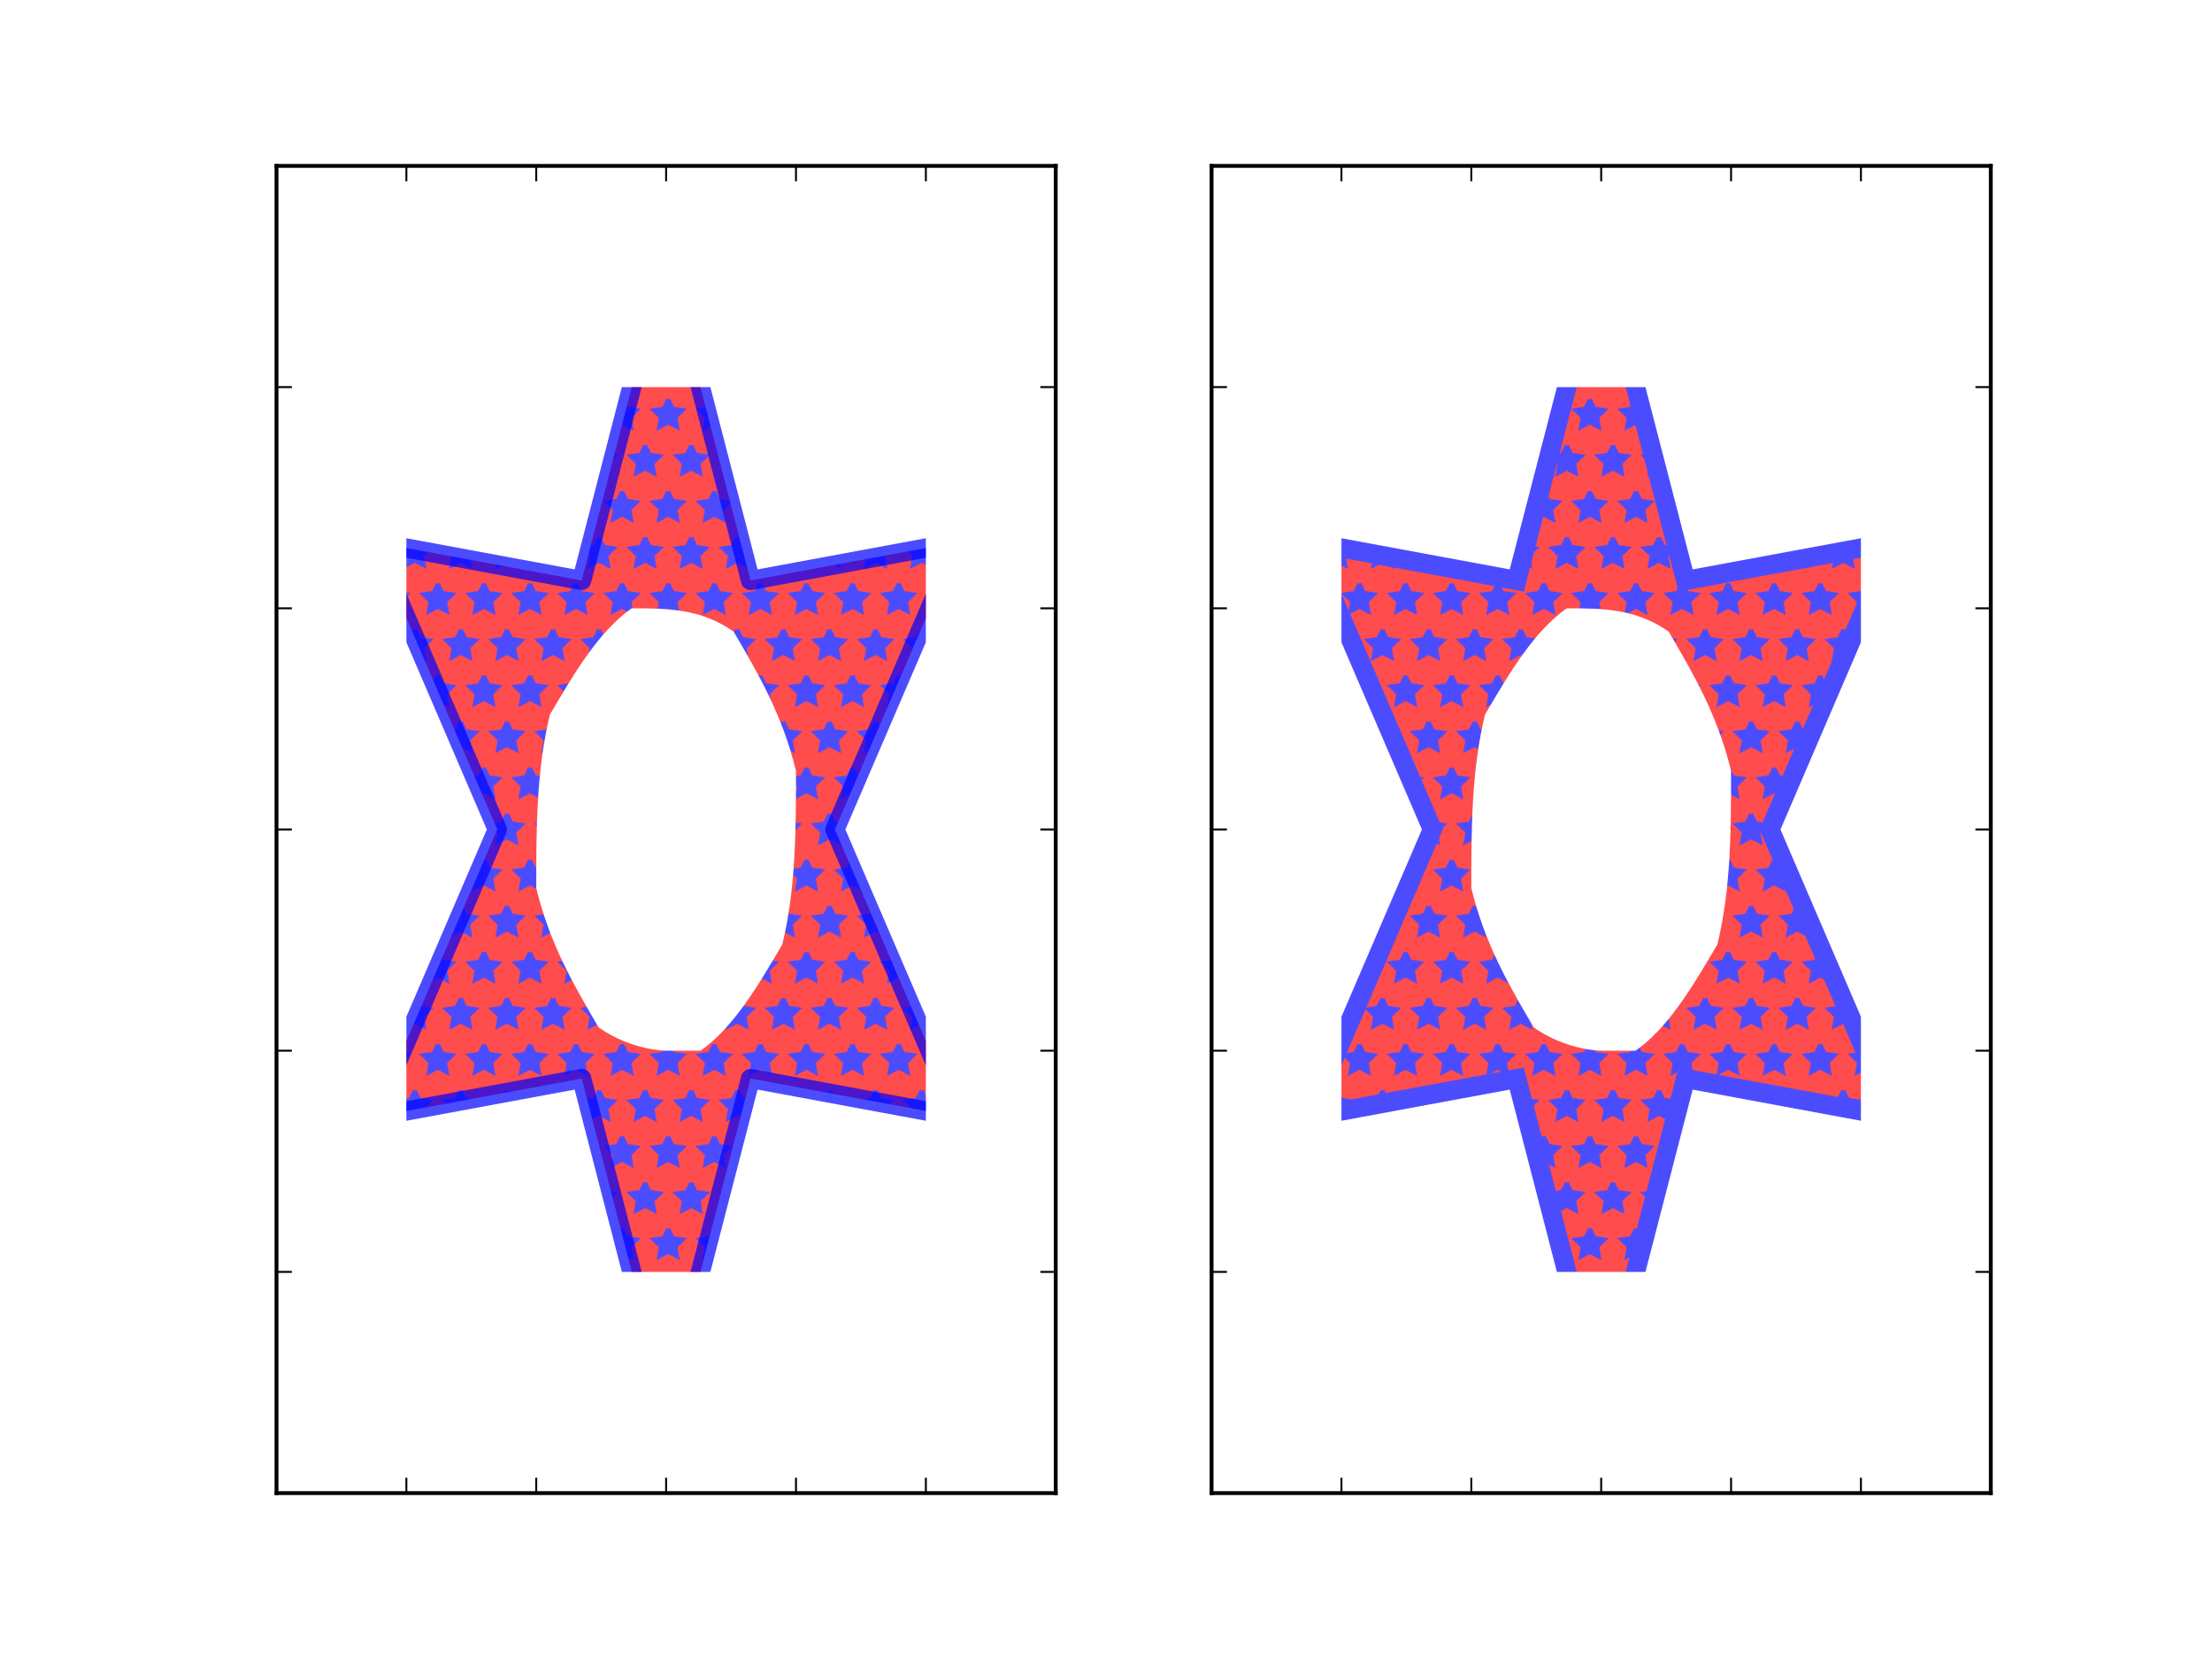
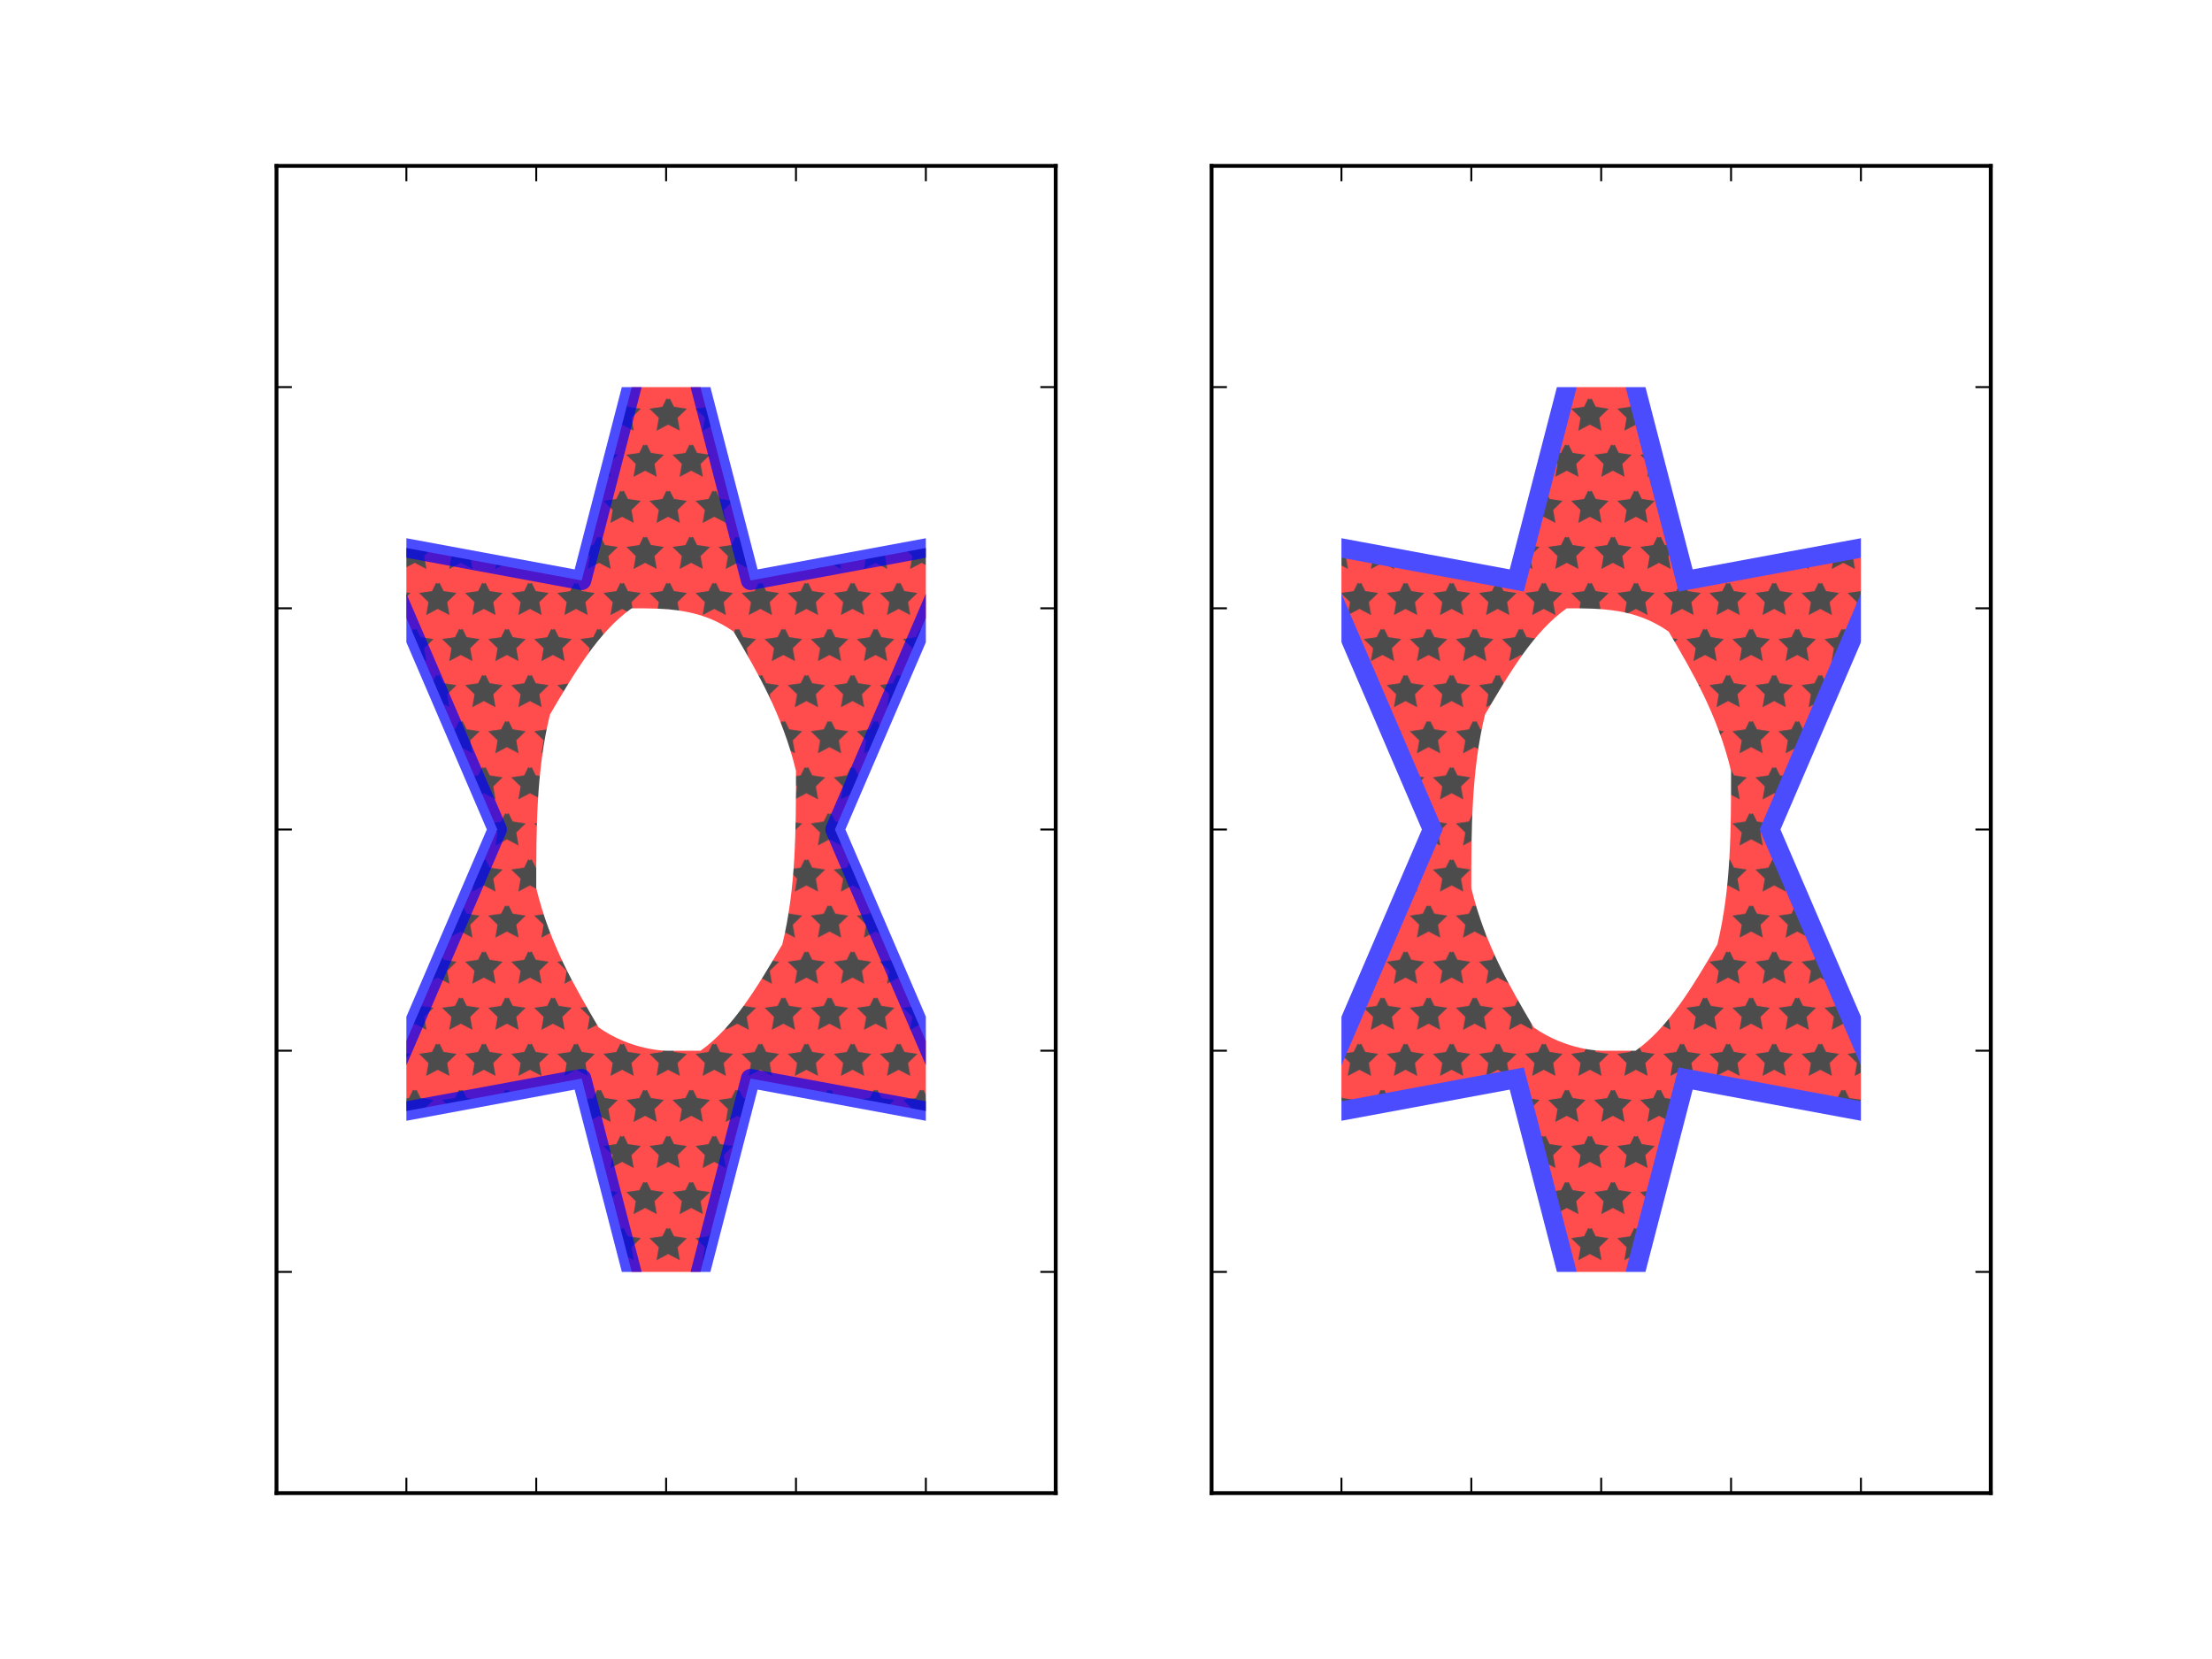
<svg xmlns="http://www.w3.org/2000/svg" xmlns:xlink="http://www.w3.org/1999/xlink" height="432pt" version="1.1" viewBox="0 0 576 432" width="576pt">
  <defs>
    <style type="text/css">
*{stroke-linecap:butt;stroke-linejoin:round;}
  </style>
  </defs>
  <g id="figure_1">
    <g id="patch_1">
      <path d="M 0 432  L 576 432  L 576 0  L 0 0  z " style="fill:#ffffff;" />
    </g>
    <g id="axes_1">
      <g id="patch_2">
        <path d="M 72 388.8  L 274.909 388.8  L 274.909 43.2  L 72 43.2  z " style="fill:#ffffff;" />
      </g>
      <g id="PathCollection_1">
-         <path clip-path="url(#pe1152bc7c2)" d="M 173.455 66.24  L 151.473 151.152  L 97.307 141.12  L 129.491 216  L 97.307 290.88  L 151.473 280.848  L 173.455 365.76  L 195.436 280.848  L 249.602 290.88  L 217.418 216  L 249.602 141.12  L 195.436 151.152  z " style="fill:url(#hcb95a09a82);fill-opacity:0.7;stroke:#0000ff;stroke-opacity:0.7;stroke-width:5;" />
+         <path clip-path="url(#p9605b601fe)" d="M 173.455 66.24  L 151.473 151.152  L 97.307 141.12  L 129.491 216  L 97.307 290.88  L 151.473 280.848  L 173.455 365.76  L 195.436 280.848  L 249.602 290.88  L 217.418 216  L 249.602 141.12  L 195.436 151.152  z " style="fill:url(#hc6a3dea04e);fill-opacity:0.7;stroke:#0000ff;stroke-opacity:0.7;stroke-width:5;" />
      </g>
      <g id="patch_3">
        <path d="M 72 388.8  L 72 43.2  " style="fill:none;stroke:#000000;stroke-linecap:square;stroke-linejoin:miter;" />
      </g>
      <g id="patch_4">
        <path d="M 274.909 388.8  L 274.909 43.2  " style="fill:none;stroke:#000000;stroke-linecap:square;stroke-linejoin:miter;" />
      </g>
      <g id="patch_5">
        <path d="M 72 388.8  L 274.909 388.8  " style="fill:none;stroke:#000000;stroke-linecap:square;stroke-linejoin:miter;" />
      </g>
      <g id="patch_6">
        <path d="M 72 43.2  L 274.909 43.2  " style="fill:none;stroke:#000000;stroke-linecap:square;stroke-linejoin:miter;" />
      </g>
      <g id="matplotlib.axis_1">
        <g id="xtick_1">
          <g id="line2d_1">
            <defs>
-               <path d="M 0 0  L 0 -4  " id="mf4afd0605d" style="stroke:#000000;stroke-width:0.5;" />
+               <path d="M 0 0  L 0 -4  " id="m3f045688e6" style="stroke:#000000;stroke-width:0.5;" />
            </defs>
            <g>
-               <use style="stroke:#000000;stroke-width:0.5;" x="72.0" xlink:href="#mf4afd0605d" y="388.8" />
+               <use style="stroke:#000000;stroke-width:0.5;" x="72" xlink:href="#m3f045688e6" y="388.8" />
            </g>
          </g>
          <g id="line2d_2">
            <defs>
-               <path d="M 0 0  L 0 4  " id="mcc5cfb74b2" style="stroke:#000000;stroke-width:0.5;" />
+               <path d="M 0 0  L 0 4  " id="m0caf2a9a69" style="stroke:#000000;stroke-width:0.5;" />
            </defs>
            <g>
-               <use style="stroke:#000000;stroke-width:0.5;" x="72.0" xlink:href="#mcc5cfb74b2" y="43.2" />
+               <use style="stroke:#000000;stroke-width:0.5;" x="72" xlink:href="#m0caf2a9a69" y="43.2" />
            </g>
          </g>
        </g>
        <g id="xtick_2">
          <g id="line2d_3">
            <g>
-               <use style="stroke:#000000;stroke-width:0.5;" x="105.818" xlink:href="#mf4afd0605d" y="388.8" />
+               <use style="stroke:#000000;stroke-width:0.5;" x="105.818" xlink:href="#m3f045688e6" y="388.8" />
            </g>
          </g>
          <g id="line2d_4">
            <g>
-               <use style="stroke:#000000;stroke-width:0.5;" x="105.818" xlink:href="#mcc5cfb74b2" y="43.2" />
+               <use style="stroke:#000000;stroke-width:0.5;" x="105.818" xlink:href="#m0caf2a9a69" y="43.2" />
            </g>
          </g>
        </g>
        <g id="xtick_3">
          <g id="line2d_5">
            <g>
-               <use style="stroke:#000000;stroke-width:0.5;" x="139.636" xlink:href="#mf4afd0605d" y="388.8" />
+               <use style="stroke:#000000;stroke-width:0.5;" x="139.636" xlink:href="#m3f045688e6" y="388.8" />
            </g>
          </g>
          <g id="line2d_6">
            <g>
-               <use style="stroke:#000000;stroke-width:0.5;" x="139.636" xlink:href="#mcc5cfb74b2" y="43.2" />
+               <use style="stroke:#000000;stroke-width:0.5;" x="139.636" xlink:href="#m0caf2a9a69" y="43.2" />
            </g>
          </g>
        </g>
        <g id="xtick_4">
          <g id="line2d_7">
            <g>
-               <use style="stroke:#000000;stroke-width:0.5;" x="173.455" xlink:href="#mf4afd0605d" y="388.8" />
+               <use style="stroke:#000000;stroke-width:0.5;" x="173.455" xlink:href="#m3f045688e6" y="388.8" />
            </g>
          </g>
          <g id="line2d_8">
            <g>
-               <use style="stroke:#000000;stroke-width:0.5;" x="173.455" xlink:href="#mcc5cfb74b2" y="43.2" />
+               <use style="stroke:#000000;stroke-width:0.5;" x="173.455" xlink:href="#m0caf2a9a69" y="43.2" />
            </g>
          </g>
        </g>
        <g id="xtick_5">
          <g id="line2d_9">
            <g>
-               <use style="stroke:#000000;stroke-width:0.5;" x="207.273" xlink:href="#mf4afd0605d" y="388.8" />
+               <use style="stroke:#000000;stroke-width:0.5;" x="207.273" xlink:href="#m3f045688e6" y="388.8" />
            </g>
          </g>
          <g id="line2d_10">
            <g>
-               <use style="stroke:#000000;stroke-width:0.5;" x="207.273" xlink:href="#mcc5cfb74b2" y="43.2" />
+               <use style="stroke:#000000;stroke-width:0.5;" x="207.273" xlink:href="#m0caf2a9a69" y="43.2" />
            </g>
          </g>
        </g>
        <g id="xtick_6">
          <g id="line2d_11">
            <g>
-               <use style="stroke:#000000;stroke-width:0.5;" x="241.091" xlink:href="#mf4afd0605d" y="388.8" />
+               <use style="stroke:#000000;stroke-width:0.5;" x="241.091" xlink:href="#m3f045688e6" y="388.8" />
            </g>
          </g>
          <g id="line2d_12">
            <g>
-               <use style="stroke:#000000;stroke-width:0.5;" x="241.091" xlink:href="#mcc5cfb74b2" y="43.2" />
+               <use style="stroke:#000000;stroke-width:0.5;" x="241.091" xlink:href="#m0caf2a9a69" y="43.2" />
            </g>
          </g>
        </g>
        <g id="xtick_7">
          <g id="line2d_13">
            <g>
-               <use style="stroke:#000000;stroke-width:0.5;" x="274.909" xlink:href="#mf4afd0605d" y="388.8" />
+               <use style="stroke:#000000;stroke-width:0.5;" x="274.909" xlink:href="#m3f045688e6" y="388.8" />
            </g>
          </g>
          <g id="line2d_14">
            <g>
-               <use style="stroke:#000000;stroke-width:0.5;" x="274.909" xlink:href="#mcc5cfb74b2" y="43.2" />
+               <use style="stroke:#000000;stroke-width:0.5;" x="274.909" xlink:href="#m0caf2a9a69" y="43.2" />
            </g>
          </g>
        </g>
      </g>
      <g id="matplotlib.axis_2">
        <g id="ytick_1">
          <g id="line2d_15">
            <defs>
-               <path d="M 0 0  L 4 0  " id="m84e8253574" style="stroke:#000000;stroke-width:0.5;" />
+               <path d="M 0 0  L 4 0  " id="mc319478450" style="stroke:#000000;stroke-width:0.5;" />
            </defs>
            <g>
-               <use style="stroke:#000000;stroke-width:0.5;" x="72.0" xlink:href="#m84e8253574" y="388.8" />
+               <use style="stroke:#000000;stroke-width:0.5;" x="72" xlink:href="#mc319478450" y="388.8" />
            </g>
          </g>
          <g id="line2d_16">
            <defs>
-               <path d="M 0 0  L -4 0  " id="m65a35702db" style="stroke:#000000;stroke-width:0.5;" />
+               <path d="M 0 0  L -4 0  " id="macfeec2421" style="stroke:#000000;stroke-width:0.5;" />
            </defs>
            <g>
-               <use style="stroke:#000000;stroke-width:0.5;" x="274.909" xlink:href="#m65a35702db" y="388.8" />
+               <use style="stroke:#000000;stroke-width:0.5;" x="274.909" xlink:href="#macfeec2421" y="388.8" />
            </g>
          </g>
        </g>
        <g id="ytick_2">
          <g id="line2d_17">
            <g>
-               <use style="stroke:#000000;stroke-width:0.5;" x="72.0" xlink:href="#m84e8253574" y="331.2" />
+               <use style="stroke:#000000;stroke-width:0.5;" x="72" xlink:href="#mc319478450" y="331.2" />
            </g>
          </g>
          <g id="line2d_18">
            <g>
-               <use style="stroke:#000000;stroke-width:0.5;" x="274.909" xlink:href="#m65a35702db" y="331.2" />
+               <use style="stroke:#000000;stroke-width:0.5;" x="274.909" xlink:href="#macfeec2421" y="331.2" />
            </g>
          </g>
        </g>
        <g id="ytick_3">
          <g id="line2d_19">
            <g>
-               <use style="stroke:#000000;stroke-width:0.5;" x="72.0" xlink:href="#m84e8253574" y="273.6" />
+               <use style="stroke:#000000;stroke-width:0.5;" x="72" xlink:href="#mc319478450" y="273.6" />
            </g>
          </g>
          <g id="line2d_20">
            <g>
-               <use style="stroke:#000000;stroke-width:0.5;" x="274.909" xlink:href="#m65a35702db" y="273.6" />
+               <use style="stroke:#000000;stroke-width:0.5;" x="274.909" xlink:href="#macfeec2421" y="273.6" />
            </g>
          </g>
        </g>
        <g id="ytick_4">
          <g id="line2d_21">
            <g>
-               <use style="stroke:#000000;stroke-width:0.5;" x="72.0" xlink:href="#m84e8253574" y="216.0" />
+               <use style="stroke:#000000;stroke-width:0.5;" x="72" xlink:href="#mc319478450" y="216" />
            </g>
          </g>
          <g id="line2d_22">
            <g>
-               <use style="stroke:#000000;stroke-width:0.5;" x="274.909" xlink:href="#m65a35702db" y="216.0" />
+               <use style="stroke:#000000;stroke-width:0.5;" x="274.909" xlink:href="#macfeec2421" y="216" />
            </g>
          </g>
        </g>
        <g id="ytick_5">
          <g id="line2d_23">
            <g>
-               <use style="stroke:#000000;stroke-width:0.5;" x="72.0" xlink:href="#m84e8253574" y="158.4" />
+               <use style="stroke:#000000;stroke-width:0.5;" x="72" xlink:href="#mc319478450" y="158.4" />
            </g>
          </g>
          <g id="line2d_24">
            <g>
-               <use style="stroke:#000000;stroke-width:0.5;" x="274.909" xlink:href="#m65a35702db" y="158.4" />
+               <use style="stroke:#000000;stroke-width:0.5;" x="274.909" xlink:href="#macfeec2421" y="158.4" />
            </g>
          </g>
        </g>
        <g id="ytick_6">
          <g id="line2d_25">
            <g>
-               <use style="stroke:#000000;stroke-width:0.5;" x="72.0" xlink:href="#m84e8253574" y="100.8" />
+               <use style="stroke:#000000;stroke-width:0.5;" x="72" xlink:href="#mc319478450" y="100.8" />
            </g>
          </g>
          <g id="line2d_26">
            <g>
-               <use style="stroke:#000000;stroke-width:0.5;" x="274.909" xlink:href="#m65a35702db" y="100.8" />
+               <use style="stroke:#000000;stroke-width:0.5;" x="274.909" xlink:href="#macfeec2421" y="100.8" />
            </g>
          </g>
        </g>
        <g id="ytick_7">
          <g id="line2d_27">
            <g>
-               <use style="stroke:#000000;stroke-width:0.5;" x="72.0" xlink:href="#m84e8253574" y="43.2" />
+               <use style="stroke:#000000;stroke-width:0.5;" x="72" xlink:href="#mc319478450" y="43.2" />
            </g>
          </g>
          <g id="line2d_28">
            <g>
-               <use style="stroke:#000000;stroke-width:0.5;" x="274.909" xlink:href="#m65a35702db" y="43.2" />
+               <use style="stroke:#000000;stroke-width:0.5;" x="274.909" xlink:href="#macfeec2421" y="43.2" />
            </g>
          </g>
        </g>
      </g>
    </g>
    <g id="axes_2">
      <g id="patch_7">
        <path d="M 315.491 388.8  L 518.4 388.8  L 518.4 43.2  L 315.491 43.2  z " style="fill:#ffffff;" />
      </g>
      <g id="patch_8">
-         <path clip-path="url(#p384dd486d3)" d="M 416.945 66.24  L 394.964 151.152  L 340.798 141.12  L 372.982 216  L 340.798 290.88  L 394.964 280.848  L 416.945 365.76  L 438.927 280.848  L 493.093 290.88  L 460.909 216  L 493.093 141.12  L 438.927 151.152  z " style="fill:url(#hcb95a09a82);opacity:0.7;stroke:#0000ff;stroke-linejoin:miter;stroke-width:5;" />
+         <path clip-path="url(#p9003bb4957)" d="M 416.945 66.24  L 394.964 151.152  L 340.798 141.12  L 372.982 216  L 340.798 290.88  L 394.964 280.848  L 416.945 365.76  L 438.927 280.848  L 493.093 290.88  L 460.909 216  L 493.093 141.12  L 438.927 151.152  z " style="fill:url(#hc6a3dea04e);opacity:0.7;stroke:#0000ff;stroke-linejoin:miter;stroke-width:5;" />
      </g>
      <g id="patch_9">
        <path d="M 315.491 388.8  L 315.491 43.2  " style="fill:none;stroke:#000000;stroke-linecap:square;stroke-linejoin:miter;" />
      </g>
      <g id="patch_10">
        <path d="M 518.4 388.8  L 518.4 43.2  " style="fill:none;stroke:#000000;stroke-linecap:square;stroke-linejoin:miter;" />
      </g>
      <g id="patch_11">
        <path d="M 315.491 388.8  L 518.4 388.8  " style="fill:none;stroke:#000000;stroke-linecap:square;stroke-linejoin:miter;" />
      </g>
      <g id="patch_12">
        <path d="M 315.491 43.2  L 518.4 43.2  " style="fill:none;stroke:#000000;stroke-linecap:square;stroke-linejoin:miter;" />
      </g>
      <g id="matplotlib.axis_3">
        <g id="xtick_8">
          <g id="line2d_29">
            <g>
-               <use style="stroke:#000000;stroke-width:0.5;" x="315.491" xlink:href="#mf4afd0605d" y="388.8" />
+               <use style="stroke:#000000;stroke-width:0.5;" x="315.491" xlink:href="#m3f045688e6" y="388.8" />
            </g>
          </g>
          <g id="line2d_30">
            <g>
-               <use style="stroke:#000000;stroke-width:0.5;" x="315.491" xlink:href="#mcc5cfb74b2" y="43.2" />
+               <use style="stroke:#000000;stroke-width:0.5;" x="315.491" xlink:href="#m0caf2a9a69" y="43.2" />
            </g>
          </g>
        </g>
        <g id="xtick_9">
          <g id="line2d_31">
            <g>
-               <use style="stroke:#000000;stroke-width:0.5;" x="349.309" xlink:href="#mf4afd0605d" y="388.8" />
+               <use style="stroke:#000000;stroke-width:0.5;" x="349.309" xlink:href="#m3f045688e6" y="388.8" />
            </g>
          </g>
          <g id="line2d_32">
            <g>
-               <use style="stroke:#000000;stroke-width:0.5;" x="349.309" xlink:href="#mcc5cfb74b2" y="43.2" />
+               <use style="stroke:#000000;stroke-width:0.5;" x="349.309" xlink:href="#m0caf2a9a69" y="43.2" />
            </g>
          </g>
        </g>
        <g id="xtick_10">
          <g id="line2d_33">
            <g>
-               <use style="stroke:#000000;stroke-width:0.5;" x="383.127" xlink:href="#mf4afd0605d" y="388.8" />
+               <use style="stroke:#000000;stroke-width:0.5;" x="383.127" xlink:href="#m3f045688e6" y="388.8" />
            </g>
          </g>
          <g id="line2d_34">
            <g>
-               <use style="stroke:#000000;stroke-width:0.5;" x="383.127" xlink:href="#mcc5cfb74b2" y="43.2" />
+               <use style="stroke:#000000;stroke-width:0.5;" x="383.127" xlink:href="#m0caf2a9a69" y="43.2" />
            </g>
          </g>
        </g>
        <g id="xtick_11">
          <g id="line2d_35">
            <g>
-               <use style="stroke:#000000;stroke-width:0.5;" x="416.945" xlink:href="#mf4afd0605d" y="388.8" />
+               <use style="stroke:#000000;stroke-width:0.5;" x="416.945" xlink:href="#m3f045688e6" y="388.8" />
            </g>
          </g>
          <g id="line2d_36">
            <g>
-               <use style="stroke:#000000;stroke-width:0.5;" x="416.945" xlink:href="#mcc5cfb74b2" y="43.2" />
+               <use style="stroke:#000000;stroke-width:0.5;" x="416.945" xlink:href="#m0caf2a9a69" y="43.2" />
            </g>
          </g>
        </g>
        <g id="xtick_12">
          <g id="line2d_37">
            <g>
-               <use style="stroke:#000000;stroke-width:0.5;" x="450.764" xlink:href="#mf4afd0605d" y="388.8" />
+               <use style="stroke:#000000;stroke-width:0.5;" x="450.764" xlink:href="#m3f045688e6" y="388.8" />
            </g>
          </g>
          <g id="line2d_38">
            <g>
-               <use style="stroke:#000000;stroke-width:0.5;" x="450.764" xlink:href="#mcc5cfb74b2" y="43.2" />
+               <use style="stroke:#000000;stroke-width:0.5;" x="450.764" xlink:href="#m0caf2a9a69" y="43.2" />
            </g>
          </g>
        </g>
        <g id="xtick_13">
          <g id="line2d_39">
            <g>
-               <use style="stroke:#000000;stroke-width:0.5;" x="484.582" xlink:href="#mf4afd0605d" y="388.8" />
+               <use style="stroke:#000000;stroke-width:0.5;" x="484.582" xlink:href="#m3f045688e6" y="388.8" />
            </g>
          </g>
          <g id="line2d_40">
            <g>
-               <use style="stroke:#000000;stroke-width:0.5;" x="484.582" xlink:href="#mcc5cfb74b2" y="43.2" />
+               <use style="stroke:#000000;stroke-width:0.5;" x="484.582" xlink:href="#m0caf2a9a69" y="43.2" />
            </g>
          </g>
        </g>
        <g id="xtick_14">
          <g id="line2d_41">
            <g>
-               <use style="stroke:#000000;stroke-width:0.5;" x="518.4" xlink:href="#mf4afd0605d" y="388.8" />
+               <use style="stroke:#000000;stroke-width:0.5;" x="518.4" xlink:href="#m3f045688e6" y="388.8" />
            </g>
          </g>
          <g id="line2d_42">
            <g>
-               <use style="stroke:#000000;stroke-width:0.5;" x="518.4" xlink:href="#mcc5cfb74b2" y="43.2" />
+               <use style="stroke:#000000;stroke-width:0.5;" x="518.4" xlink:href="#m0caf2a9a69" y="43.2" />
            </g>
          </g>
        </g>
      </g>
      <g id="matplotlib.axis_4">
        <g id="ytick_8">
          <g id="line2d_43">
            <g>
-               <use style="stroke:#000000;stroke-width:0.5;" x="315.491" xlink:href="#m84e8253574" y="388.8" />
+               <use style="stroke:#000000;stroke-width:0.5;" x="315.491" xlink:href="#mc319478450" y="388.8" />
            </g>
          </g>
          <g id="line2d_44">
            <g>
-               <use style="stroke:#000000;stroke-width:0.5;" x="518.4" xlink:href="#m65a35702db" y="388.8" />
+               <use style="stroke:#000000;stroke-width:0.5;" x="518.4" xlink:href="#macfeec2421" y="388.8" />
            </g>
          </g>
        </g>
        <g id="ytick_9">
          <g id="line2d_45">
            <g>
-               <use style="stroke:#000000;stroke-width:0.5;" x="315.491" xlink:href="#m84e8253574" y="331.2" />
+               <use style="stroke:#000000;stroke-width:0.5;" x="315.491" xlink:href="#mc319478450" y="331.2" />
            </g>
          </g>
          <g id="line2d_46">
            <g>
-               <use style="stroke:#000000;stroke-width:0.5;" x="518.4" xlink:href="#m65a35702db" y="331.2" />
+               <use style="stroke:#000000;stroke-width:0.5;" x="518.4" xlink:href="#macfeec2421" y="331.2" />
            </g>
          </g>
        </g>
        <g id="ytick_10">
          <g id="line2d_47">
            <g>
-               <use style="stroke:#000000;stroke-width:0.5;" x="315.491" xlink:href="#m84e8253574" y="273.6" />
+               <use style="stroke:#000000;stroke-width:0.5;" x="315.491" xlink:href="#mc319478450" y="273.6" />
            </g>
          </g>
          <g id="line2d_48">
            <g>
-               <use style="stroke:#000000;stroke-width:0.5;" x="518.4" xlink:href="#m65a35702db" y="273.6" />
+               <use style="stroke:#000000;stroke-width:0.5;" x="518.4" xlink:href="#macfeec2421" y="273.6" />
            </g>
          </g>
        </g>
        <g id="ytick_11">
          <g id="line2d_49">
            <g>
-               <use style="stroke:#000000;stroke-width:0.5;" x="315.491" xlink:href="#m84e8253574" y="216.0" />
+               <use style="stroke:#000000;stroke-width:0.5;" x="315.491" xlink:href="#mc319478450" y="216" />
            </g>
          </g>
          <g id="line2d_50">
            <g>
-               <use style="stroke:#000000;stroke-width:0.5;" x="518.4" xlink:href="#m65a35702db" y="216.0" />
+               <use style="stroke:#000000;stroke-width:0.5;" x="518.4" xlink:href="#macfeec2421" y="216" />
            </g>
          </g>
        </g>
        <g id="ytick_12">
          <g id="line2d_51">
            <g>
-               <use style="stroke:#000000;stroke-width:0.5;" x="315.491" xlink:href="#m84e8253574" y="158.4" />
+               <use style="stroke:#000000;stroke-width:0.5;" x="315.491" xlink:href="#mc319478450" y="158.4" />
            </g>
          </g>
          <g id="line2d_52">
            <g>
-               <use style="stroke:#000000;stroke-width:0.5;" x="518.4" xlink:href="#m65a35702db" y="158.4" />
+               <use style="stroke:#000000;stroke-width:0.5;" x="518.4" xlink:href="#macfeec2421" y="158.4" />
            </g>
          </g>
        </g>
        <g id="ytick_13">
          <g id="line2d_53">
            <g>
-               <use style="stroke:#000000;stroke-width:0.5;" x="315.491" xlink:href="#m84e8253574" y="100.8" />
+               <use style="stroke:#000000;stroke-width:0.5;" x="315.491" xlink:href="#mc319478450" y="100.8" />
            </g>
          </g>
          <g id="line2d_54">
            <g>
-               <use style="stroke:#000000;stroke-width:0.5;" x="518.4" xlink:href="#m65a35702db" y="100.8" />
+               <use style="stroke:#000000;stroke-width:0.5;" x="518.4" xlink:href="#macfeec2421" y="100.8" />
            </g>
          </g>
        </g>
        <g id="ytick_14">
          <g id="line2d_55">
            <g>
-               <use style="stroke:#000000;stroke-width:0.5;" x="315.491" xlink:href="#m84e8253574" y="43.2" />
+               <use style="stroke:#000000;stroke-width:0.5;" x="315.491" xlink:href="#mc319478450" y="43.2" />
            </g>
          </g>
          <g id="line2d_56">
            <g>
-               <use style="stroke:#000000;stroke-width:0.5;" x="518.4" xlink:href="#m65a35702db" y="43.2" />
+               <use style="stroke:#000000;stroke-width:0.5;" x="518.4" xlink:href="#macfeec2421" y="43.2" />
            </g>
          </g>
        </g>
      </g>
    </g>
  </g>
  <defs>
-     <clipPath id="pe1152bc7c2">
+     <clipPath id="p9605b601fe">
      <path d="M 105.818 331.2  L 241.091 331.2  L 241.091 100.8  L 105.818 100.8  z M 173.455 273.6  C 173.455 273.6 164.486 273.6 155.883 267.531  C 149.541 256.729 143.2 245.928 139.636 231.276  C 139.636 216 139.636 200.724 143.2 186.072  C 149.541 175.271 155.883 164.469 164.486 158.4  C 173.455 158.4 182.423 158.4 191.026 164.469  C 197.368 175.271 203.709 186.072 207.273 200.724  C 207.273 216 207.273 231.276 203.709 245.928  C 197.368 256.729 191.026 267.531 182.423 273.6  z " />
    </clipPath>
-     <clipPath id="p384dd486d3">
+     <clipPath id="p9003bb4957">
      <path d="M 349.309 331.2  L 484.582 331.2  L 484.582 100.8  L 349.309 100.8  z M 416.945 273.6  C 416.945 273.6 407.977 273.6 399.374 267.531  C 393.032 256.729 386.691 245.928 383.127 231.276  C 383.127 216 383.127 200.724 386.691 186.072  C 393.032 175.271 399.374 164.469 407.977 158.4  C 416.945 158.4 425.914 158.4 434.517 164.469  C 440.859 175.271 447.2 186.072 450.764 200.724  C 450.764 216 450.764 231.276 447.2 245.928  C 440.859 256.729 434.517 267.531 425.914 273.6  z " />
    </clipPath>
  </defs>
  <defs>
-     <pattern height="72" id="hcb95a09a82" patternUnits="userSpaceOnUse" width="72" x="0" y="0">
+     <pattern height="72" id="hc6a3dea04e" patternUnits="userSpaceOnUse" width="72" x="0" y="0">
      <rect fill="#ff0000" height="73" width="73" x="0" y="0" />
-       <path d="M 0 68  L -1.176 70.382  L -3.804 70.764  L -1.902 72.618  L -2.351 75.236  L -0 74  L 2.351 75.236  L 1.902 72.618  L 3.804 70.764  L 1.176 70.382  L 0 68  M 12 68  L 10.824 70.382  L 8.196 70.764  L 10.098 72.618  L 9.649 75.236  L 12 74  L 14.351 75.236  L 13.902 72.618  L 15.804 70.764  L 13.176 70.382  L 12 68  M 24 68  L 22.824 70.382  L 20.196 70.764  L 22.098 72.618  L 21.649 75.236  L 24 74  L 26.351 75.236  L 25.902 72.618  L 27.804 70.764  L 25.176 70.382  L 24 68  M 36 68  L 34.824 70.382  L 32.196 70.764  L 34.098 72.618  L 33.649 75.236  L 36 74  L 38.351 75.236  L 37.902 72.618  L 39.804 70.764  L 37.176 70.382  L 36 68  M 48 68  L 46.824 70.382  L 44.196 70.764  L 46.098 72.618  L 45.649 75.236  L 48 74  L 50.351 75.236  L 49.902 72.618  L 51.804 70.764  L 49.176 70.382  L 48 68  M 60 68  L 58.824 70.382  L 56.196 70.764  L 58.098 72.618  L 57.649 75.236  L 60 74  L 62.351 75.236  L 61.902 72.618  L 63.804 70.764  L 61.176 70.382  L 60 68  M 72 68  L 70.824 70.382  L 68.196 70.764  L 70.098 72.618  L 69.649 75.236  L 72 74  L 74.351 75.236  L 73.902 72.618  L 75.804 70.764  L 73.176 70.382  L 72 68  M 6 56  L 4.824 58.382  L 2.196 58.764  L 4.098 60.618  L 3.649 63.236  L 6 62  L 8.351 63.236  L 7.902 60.618  L 9.804 58.764  L 7.176 58.382  L 6 56  M 18 56  L 16.824 58.382  L 14.196 58.764  L 16.098 60.618  L 15.649 63.236  L 18 62  L 20.351 63.236  L 19.902 60.618  L 21.804 58.764  L 19.176 58.382  L 18 56  M 30 56  L 28.824 58.382  L 26.196 58.764  L 28.098 60.618  L 27.649 63.236  L 30 62  L 32.351 63.236  L 31.902 60.618  L 33.804 58.764  L 31.176 58.382  L 30 56  M 42 56  L 40.824 58.382  L 38.196 58.764  L 40.098 60.618  L 39.649 63.236  L 42 62  L 44.351 63.236  L 43.902 60.618  L 45.804 58.764  L 43.176 58.382  L 42 56  M 54 56  L 52.824 58.382  L 50.196 58.764  L 52.098 60.618  L 51.649 63.236  L 54 62  L 56.351 63.236  L 55.902 60.618  L 57.804 58.764  L 55.176 58.382  L 54 56  M 66 56  L 64.824 58.382  L 62.196 58.764  L 64.098 60.618  L 63.649 63.236  L 66 62  L 68.351 63.236  L 67.902 60.618  L 69.804 58.764  L 67.176 58.382  L 66 56  M 0 44  L -1.176 46.382  L -3.804 46.764  L -1.902 48.618  L -2.351 51.236  L -0 50  L 2.351 51.236  L 1.902 48.618  L 3.804 46.764  L 1.176 46.382  L 0 44  M 12 44  L 10.824 46.382  L 8.196 46.764  L 10.098 48.618  L 9.649 51.236  L 12 50  L 14.351 51.236  L 13.902 48.618  L 15.804 46.764  L 13.176 46.382  L 12 44  M 24 44  L 22.824 46.382  L 20.196 46.764  L 22.098 48.618  L 21.649 51.236  L 24 50  L 26.351 51.236  L 25.902 48.618  L 27.804 46.764  L 25.176 46.382  L 24 44  M 36 44  L 34.824 46.382  L 32.196 46.764  L 34.098 48.618  L 33.649 51.236  L 36 50  L 38.351 51.236  L 37.902 48.618  L 39.804 46.764  L 37.176 46.382  L 36 44  M 48 44  L 46.824 46.382  L 44.196 46.764  L 46.098 48.618  L 45.649 51.236  L 48 50  L 50.351 51.236  L 49.902 48.618  L 51.804 46.764  L 49.176 46.382  L 48 44  M 60 44  L 58.824 46.382  L 56.196 46.764  L 58.098 48.618  L 57.649 51.236  L 60 50  L 62.351 51.236  L 61.902 48.618  L 63.804 46.764  L 61.176 46.382  L 60 44  M 72 44  L 70.824 46.382  L 68.196 46.764  L 70.098 48.618  L 69.649 51.236  L 72 50  L 74.351 51.236  L 73.902 48.618  L 75.804 46.764  L 73.176 46.382  L 72 44  M 6 32  L 4.824 34.382  L 2.196 34.764  L 4.098 36.618  L 3.649 39.236  L 6 38  L 8.351 39.236  L 7.902 36.618  L 9.804 34.764  L 7.176 34.382  L 6 32  M 18 32  L 16.824 34.382  L 14.196 34.764  L 16.098 36.618  L 15.649 39.236  L 18 38  L 20.351 39.236  L 19.902 36.618  L 21.804 34.764  L 19.176 34.382  L 18 32  M 30 32  L 28.824 34.382  L 26.196 34.764  L 28.098 36.618  L 27.649 39.236  L 30 38  L 32.351 39.236  L 31.902 36.618  L 33.804 34.764  L 31.176 34.382  L 30 32  M 42 32  L 40.824 34.382  L 38.196 34.764  L 40.098 36.618  L 39.649 39.236  L 42 38  L 44.351 39.236  L 43.902 36.618  L 45.804 34.764  L 43.176 34.382  L 42 32  M 54 32  L 52.824 34.382  L 50.196 34.764  L 52.098 36.618  L 51.649 39.236  L 54 38  L 56.351 39.236  L 55.902 36.618  L 57.804 34.764  L 55.176 34.382  L 54 32  M 66 32  L 64.824 34.382  L 62.196 34.764  L 64.098 36.618  L 63.649 39.236  L 66 38  L 68.351 39.236  L 67.902 36.618  L 69.804 34.764  L 67.176 34.382  L 66 32  M 0 20  L -1.176 22.382  L -3.804 22.764  L -1.902 24.618  L -2.351 27.236  L -0 26  L 2.351 27.236  L 1.902 24.618  L 3.804 22.764  L 1.176 22.382  L 0 20  M 12 20  L 10.824 22.382  L 8.196 22.764  L 10.098 24.618  L 9.649 27.236  L 12 26  L 14.351 27.236  L 13.902 24.618  L 15.804 22.764  L 13.176 22.382  L 12 20  M 24 20  L 22.824 22.382  L 20.196 22.764  L 22.098 24.618  L 21.649 27.236  L 24 26  L 26.351 27.236  L 25.902 24.618  L 27.804 22.764  L 25.176 22.382  L 24 20  M 36 20  L 34.824 22.382  L 32.196 22.764  L 34.098 24.618  L 33.649 27.236  L 36 26  L 38.351 27.236  L 37.902 24.618  L 39.804 22.764  L 37.176 22.382  L 36 20  M 48 20  L 46.824 22.382  L 44.196 22.764  L 46.098 24.618  L 45.649 27.236  L 48 26  L 50.351 27.236  L 49.902 24.618  L 51.804 22.764  L 49.176 22.382  L 48 20  M 60 20  L 58.824 22.382  L 56.196 22.764  L 58.098 24.618  L 57.649 27.236  L 60 26  L 62.351 27.236  L 61.902 24.618  L 63.804 22.764  L 61.176 22.382  L 60 20  M 72 20  L 70.824 22.382  L 68.196 22.764  L 70.098 24.618  L 69.649 27.236  L 72 26  L 74.351 27.236  L 73.902 24.618  L 75.804 22.764  L 73.176 22.382  L 72 20  M 6 8  L 4.824 10.382  L 2.196 10.764  L 4.098 12.618  L 3.649 15.236  L 6 14  L 8.351 15.236  L 7.902 12.618  L 9.804 10.764  L 7.176 10.382  L 6 8  M 18 8  L 16.824 10.382  L 14.196 10.764  L 16.098 12.618  L 15.649 15.236  L 18 14  L 20.351 15.236  L 19.902 12.618  L 21.804 10.764  L 19.176 10.382  L 18 8  M 30 8  L 28.824 10.382  L 26.196 10.764  L 28.098 12.618  L 27.649 15.236  L 30 14  L 32.351 15.236  L 31.902 12.618  L 33.804 10.764  L 31.176 10.382  L 30 8  M 42 8  L 40.824 10.382  L 38.196 10.764  L 40.098 12.618  L 39.649 15.236  L 42 14  L 44.351 15.236  L 43.902 12.618  L 45.804 10.764  L 43.176 10.382  L 42 8  M 54 8  L 52.824 10.382  L 50.196 10.764  L 52.098 12.618  L 51.649 15.236  L 54 14  L 56.351 15.236  L 55.902 12.618  L 57.804 10.764  L 55.176 10.382  L 54 8  M 66 8  L 64.824 10.382  L 62.196 10.764  L 64.098 12.618  L 63.649 15.236  L 66 14  L 68.351 15.236  L 67.902 12.618  L 69.804 10.764  L 67.176 10.382  L 66 8  M 0 -4  L -1.176 -1.618  L -3.804 -1.236  L -1.902 0.618  L -2.351 3.236  L -0 2  L 2.351 3.236  L 1.902 0.618  L 3.804 -1.236  L 1.176 -1.618  L 0 -4  M 12 -4  L 10.824 -1.618  L 8.196 -1.236  L 10.098 0.618  L 9.649 3.236  L 12 2  L 14.351 3.236  L 13.902 0.618  L 15.804 -1.236  L 13.176 -1.618  L 12 -4  M 24 -4  L 22.824 -1.618  L 20.196 -1.236  L 22.098 0.618  L 21.649 3.236  L 24 2  L 26.351 3.236  L 25.902 0.618  L 27.804 -1.236  L 25.176 -1.618  L 24 -4  M 36 -4  L 34.824 -1.618  L 32.196 -1.236  L 34.098 0.618  L 33.649 3.236  L 36 2  L 38.351 3.236  L 37.902 0.618  L 39.804 -1.236  L 37.176 -1.618  L 36 -4  M 48 -4  L 46.824 -1.618  L 44.196 -1.236  L 46.098 0.618  L 45.649 3.236  L 48 2  L 50.351 3.236  L 49.902 0.618  L 51.804 -1.236  L 49.176 -1.618  L 48 -4  M 60 -4  L 58.824 -1.618  L 56.196 -1.236  L 58.098 0.618  L 57.649 3.236  L 60 2  L 62.351 3.236  L 61.902 0.618  L 63.804 -1.236  L 61.176 -1.618  L 60 -4  M 72 -4  L 70.824 -1.618  L 68.196 -1.236  L 70.098 0.618  L 69.649 3.236  L 72 2  L 74.351 3.236  L 73.902 0.618  L 75.804 -1.236  L 73.176 -1.618  L 72 -4  " style="fill:#0000ff;stroke:#0000ff;stroke-linecap:butt;stroke-linejoin:miter;stroke-width:1.0;" />
+       <path d="M 0 68  L -1.176 70.382  L -3.804 70.764  L -1.902 72.618  L -2.351 75.236  L -0 74  L 2.351 75.236  L 1.902 72.618  L 3.804 70.764  L 1.176 70.382  L 0 68  M 12 68  L 10.824 70.382  L 8.196 70.764  L 10.098 72.618  L 9.649 75.236  L 12 74  L 14.351 75.236  L 13.902 72.618  L 15.804 70.764  L 13.176 70.382  L 12 68  M 24 68  L 22.824 70.382  L 20.196 70.764  L 22.098 72.618  L 21.649 75.236  L 24 74  L 26.351 75.236  L 25.902 72.618  L 27.804 70.764  L 25.176 70.382  L 24 68  M 36 68  L 34.824 70.382  L 32.196 70.764  L 34.098 72.618  L 33.649 75.236  L 36 74  L 38.351 75.236  L 37.902 72.618  L 39.804 70.764  L 37.176 70.382  L 36 68  M 48 68  L 46.824 70.382  L 44.196 70.764  L 46.098 72.618  L 45.649 75.236  L 48 74  L 50.351 75.236  L 49.902 72.618  L 51.804 70.764  L 49.176 70.382  L 48 68  M 60 68  L 58.824 70.382  L 56.196 70.764  L 58.098 72.618  L 57.649 75.236  L 60 74  L 62.351 75.236  L 61.902 72.618  L 63.804 70.764  L 61.176 70.382  L 60 68  M 72 68  L 70.824 70.382  L 68.196 70.764  L 70.098 72.618  L 69.649 75.236  L 72 74  L 74.351 75.236  L 73.902 72.618  L 75.804 70.764  L 73.176 70.382  L 72 68  M 6 56  L 4.824 58.382  L 2.196 58.764  L 4.098 60.618  L 3.649 63.236  L 6 62  L 8.351 63.236  L 7.902 60.618  L 9.804 58.764  L 7.176 58.382  L 6 56  M 18 56  L 16.824 58.382  L 14.196 58.764  L 16.098 60.618  L 15.649 63.236  L 18 62  L 20.351 63.236  L 19.902 60.618  L 21.804 58.764  L 19.176 58.382  L 18 56  M 30 56  L 28.824 58.382  L 26.196 58.764  L 28.098 60.618  L 27.649 63.236  L 30 62  L 32.351 63.236  L 31.902 60.618  L 33.804 58.764  L 31.176 58.382  L 30 56  M 42 56  L 40.824 58.382  L 38.196 58.764  L 40.098 60.618  L 39.649 63.236  L 42 62  L 44.351 63.236  L 43.902 60.618  L 45.804 58.764  L 43.176 58.382  L 42 56  M 54 56  L 52.824 58.382  L 50.196 58.764  L 52.098 60.618  L 51.649 63.236  L 54 62  L 56.351 63.236  L 55.902 60.618  L 57.804 58.764  L 55.176 58.382  L 54 56  M 66 56  L 64.824 58.382  L 62.196 58.764  L 64.098 60.618  L 63.649 63.236  L 66 62  L 68.351 63.236  L 67.902 60.618  L 69.804 58.764  L 67.176 58.382  L 66 56  M 0 44  L -1.176 46.382  L -3.804 46.764  L -1.902 48.618  L -2.351 51.236  L -0 50  L 2.351 51.236  L 1.902 48.618  L 3.804 46.764  L 1.176 46.382  L 0 44  M 12 44  L 10.824 46.382  L 8.196 46.764  L 10.098 48.618  L 9.649 51.236  L 12 50  L 14.351 51.236  L 13.902 48.618  L 15.804 46.764  L 13.176 46.382  L 12 44  M 24 44  L 22.824 46.382  L 20.196 46.764  L 22.098 48.618  L 21.649 51.236  L 24 50  L 26.351 51.236  L 25.902 48.618  L 27.804 46.764  L 25.176 46.382  L 24 44  M 36 44  L 34.824 46.382  L 32.196 46.764  L 34.098 48.618  L 33.649 51.236  L 36 50  L 38.351 51.236  L 37.902 48.618  L 39.804 46.764  L 37.176 46.382  L 36 44  M 48 44  L 46.824 46.382  L 44.196 46.764  L 46.098 48.618  L 45.649 51.236  L 48 50  L 50.351 51.236  L 49.902 48.618  L 51.804 46.764  L 49.176 46.382  L 48 44  M 60 44  L 58.824 46.382  L 56.196 46.764  L 58.098 48.618  L 57.649 51.236  L 60 50  L 62.351 51.236  L 61.902 48.618  L 63.804 46.764  L 61.176 46.382  L 60 44  M 72 44  L 70.824 46.382  L 68.196 46.764  L 70.098 48.618  L 69.649 51.236  L 72 50  L 74.351 51.236  L 73.902 48.618  L 75.804 46.764  L 73.176 46.382  L 72 44  M 6 32  L 4.824 34.382  L 2.196 34.764  L 4.098 36.618  L 3.649 39.236  L 6 38  L 8.351 39.236  L 7.902 36.618  L 9.804 34.764  L 7.176 34.382  L 6 32  M 18 32  L 16.824 34.382  L 14.196 34.764  L 16.098 36.618  L 15.649 39.236  L 18 38  L 20.351 39.236  L 19.902 36.618  L 21.804 34.764  L 19.176 34.382  L 18 32  M 30 32  L 28.824 34.382  L 26.196 34.764  L 28.098 36.618  L 27.649 39.236  L 30 38  L 32.351 39.236  L 31.902 36.618  L 33.804 34.764  L 31.176 34.382  L 30 32  M 42 32  L 40.824 34.382  L 38.196 34.764  L 40.098 36.618  L 39.649 39.236  L 42 38  L 44.351 39.236  L 43.902 36.618  L 45.804 34.764  L 43.176 34.382  L 42 32  M 54 32  L 52.824 34.382  L 50.196 34.764  L 52.098 36.618  L 51.649 39.236  L 54 38  L 56.351 39.236  L 55.902 36.618  L 57.804 34.764  L 55.176 34.382  L 54 32  M 66 32  L 64.824 34.382  L 62.196 34.764  L 64.098 36.618  L 63.649 39.236  L 66 38  L 68.351 39.236  L 67.902 36.618  L 69.804 34.764  L 67.176 34.382  L 66 32  M 0 20  L -1.176 22.382  L -3.804 22.764  L -1.902 24.618  L -2.351 27.236  L -0 26  L 2.351 27.236  L 1.902 24.618  L 3.804 22.764  L 1.176 22.382  L 0 20  M 12 20  L 10.824 22.382  L 8.196 22.764  L 10.098 24.618  L 9.649 27.236  L 12 26  L 14.351 27.236  L 13.902 24.618  L 15.804 22.764  L 13.176 22.382  L 12 20  M 24 20  L 22.824 22.382  L 20.196 22.764  L 22.098 24.618  L 21.649 27.236  L 24 26  L 26.351 27.236  L 25.902 24.618  L 27.804 22.764  L 25.176 22.382  L 24 20  M 36 20  L 34.824 22.382  L 32.196 22.764  L 34.098 24.618  L 33.649 27.236  L 36 26  L 38.351 27.236  L 37.902 24.618  L 39.804 22.764  L 37.176 22.382  L 36 20  M 48 20  L 46.824 22.382  L 44.196 22.764  L 46.098 24.618  L 45.649 27.236  L 48 26  L 50.351 27.236  L 49.902 24.618  L 51.804 22.764  L 49.176 22.382  L 48 20  M 60 20  L 58.824 22.382  L 56.196 22.764  L 58.098 24.618  L 57.649 27.236  L 60 26  L 62.351 27.236  L 61.902 24.618  L 63.804 22.764  L 61.176 22.382  L 60 20  M 72 20  L 70.824 22.382  L 68.196 22.764  L 70.098 24.618  L 69.649 27.236  L 72 26  L 74.351 27.236  L 73.902 24.618  L 75.804 22.764  L 73.176 22.382  L 72 20  M 6 8  L 4.824 10.382  L 2.196 10.764  L 4.098 12.618  L 3.649 15.236  L 6 14  L 8.351 15.236  L 7.902 12.618  L 9.804 10.764  L 7.176 10.382  L 6 8  M 18 8  L 16.824 10.382  L 14.196 10.764  L 16.098 12.618  L 15.649 15.236  L 18 14  L 20.351 15.236  L 19.902 12.618  L 21.804 10.764  L 19.176 10.382  L 18 8  M 30 8  L 28.824 10.382  L 26.196 10.764  L 28.098 12.618  L 27.649 15.236  L 30 14  L 32.351 15.236  L 31.902 12.618  L 33.804 10.764  L 31.176 10.382  L 30 8  M 42 8  L 40.824 10.382  L 38.196 10.764  L 40.098 12.618  L 39.649 15.236  L 42 14  L 44.351 15.236  L 43.902 12.618  L 45.804 10.764  L 43.176 10.382  L 42 8  M 54 8  L 52.824 10.382  L 50.196 10.764  L 52.098 12.618  L 51.649 15.236  L 54 14  L 56.351 15.236  L 55.902 12.618  L 57.804 10.764  L 55.176 10.382  L 54 8  M 66 8  L 64.824 10.382  L 62.196 10.764  L 64.098 12.618  L 63.649 15.236  L 66 14  L 68.351 15.236  L 67.902 12.618  L 69.804 10.764  L 67.176 10.382  L 66 8  M 0 -4  L -1.176 -1.618  L -3.804 -1.236  L -1.902 0.618  L -2.351 3.236  L -0 2  L 2.351 3.236  L 1.902 0.618  L 3.804 -1.236  L 1.176 -1.618  L 0 -4  M 12 -4  L 10.824 -1.618  L 8.196 -1.236  L 10.098 0.618  L 9.649 3.236  L 12 2  L 14.351 3.236  L 13.902 0.618  L 15.804 -1.236  L 13.176 -1.618  L 12 -4  M 24 -4  L 22.824 -1.618  L 20.196 -1.236  L 22.098 0.618  L 21.649 3.236  L 24 2  L 26.351 3.236  L 25.902 0.618  L 27.804 -1.236  L 25.176 -1.618  L 24 -4  M 36 -4  L 34.824 -1.618  L 32.196 -1.236  L 34.098 0.618  L 33.649 3.236  L 36 2  L 38.351 3.236  L 37.902 0.618  L 39.804 -1.236  L 37.176 -1.618  L 36 -4  M 48 -4  L 46.824 -1.618  L 44.196 -1.236  L 46.098 0.618  L 45.649 3.236  L 48 2  L 50.351 3.236  L 49.902 0.618  L 51.804 -1.236  L 49.176 -1.618  L 48 -4  M 60 -4  L 58.824 -1.618  L 56.196 -1.236  L 58.098 0.618  L 57.649 3.236  L 60 2  L 62.351 3.236  L 61.902 0.618  L 63.804 -1.236  L 61.176 -1.618  L 60 -4  M 72 -4  L 70.824 -1.618  L 68.196 -1.236  L 70.098 0.618  L 69.649 3.236  L 72 2  L 74.351 3.236  L 73.902 0.618  L 75.804 -1.236  L 73.176 -1.618  L 72 -4  " style="fill:#000000;stroke:#000000;stroke-linecap:butt;stroke-linejoin:miter;stroke-width:1.0;" />
    </pattern>
  </defs>
</svg>
